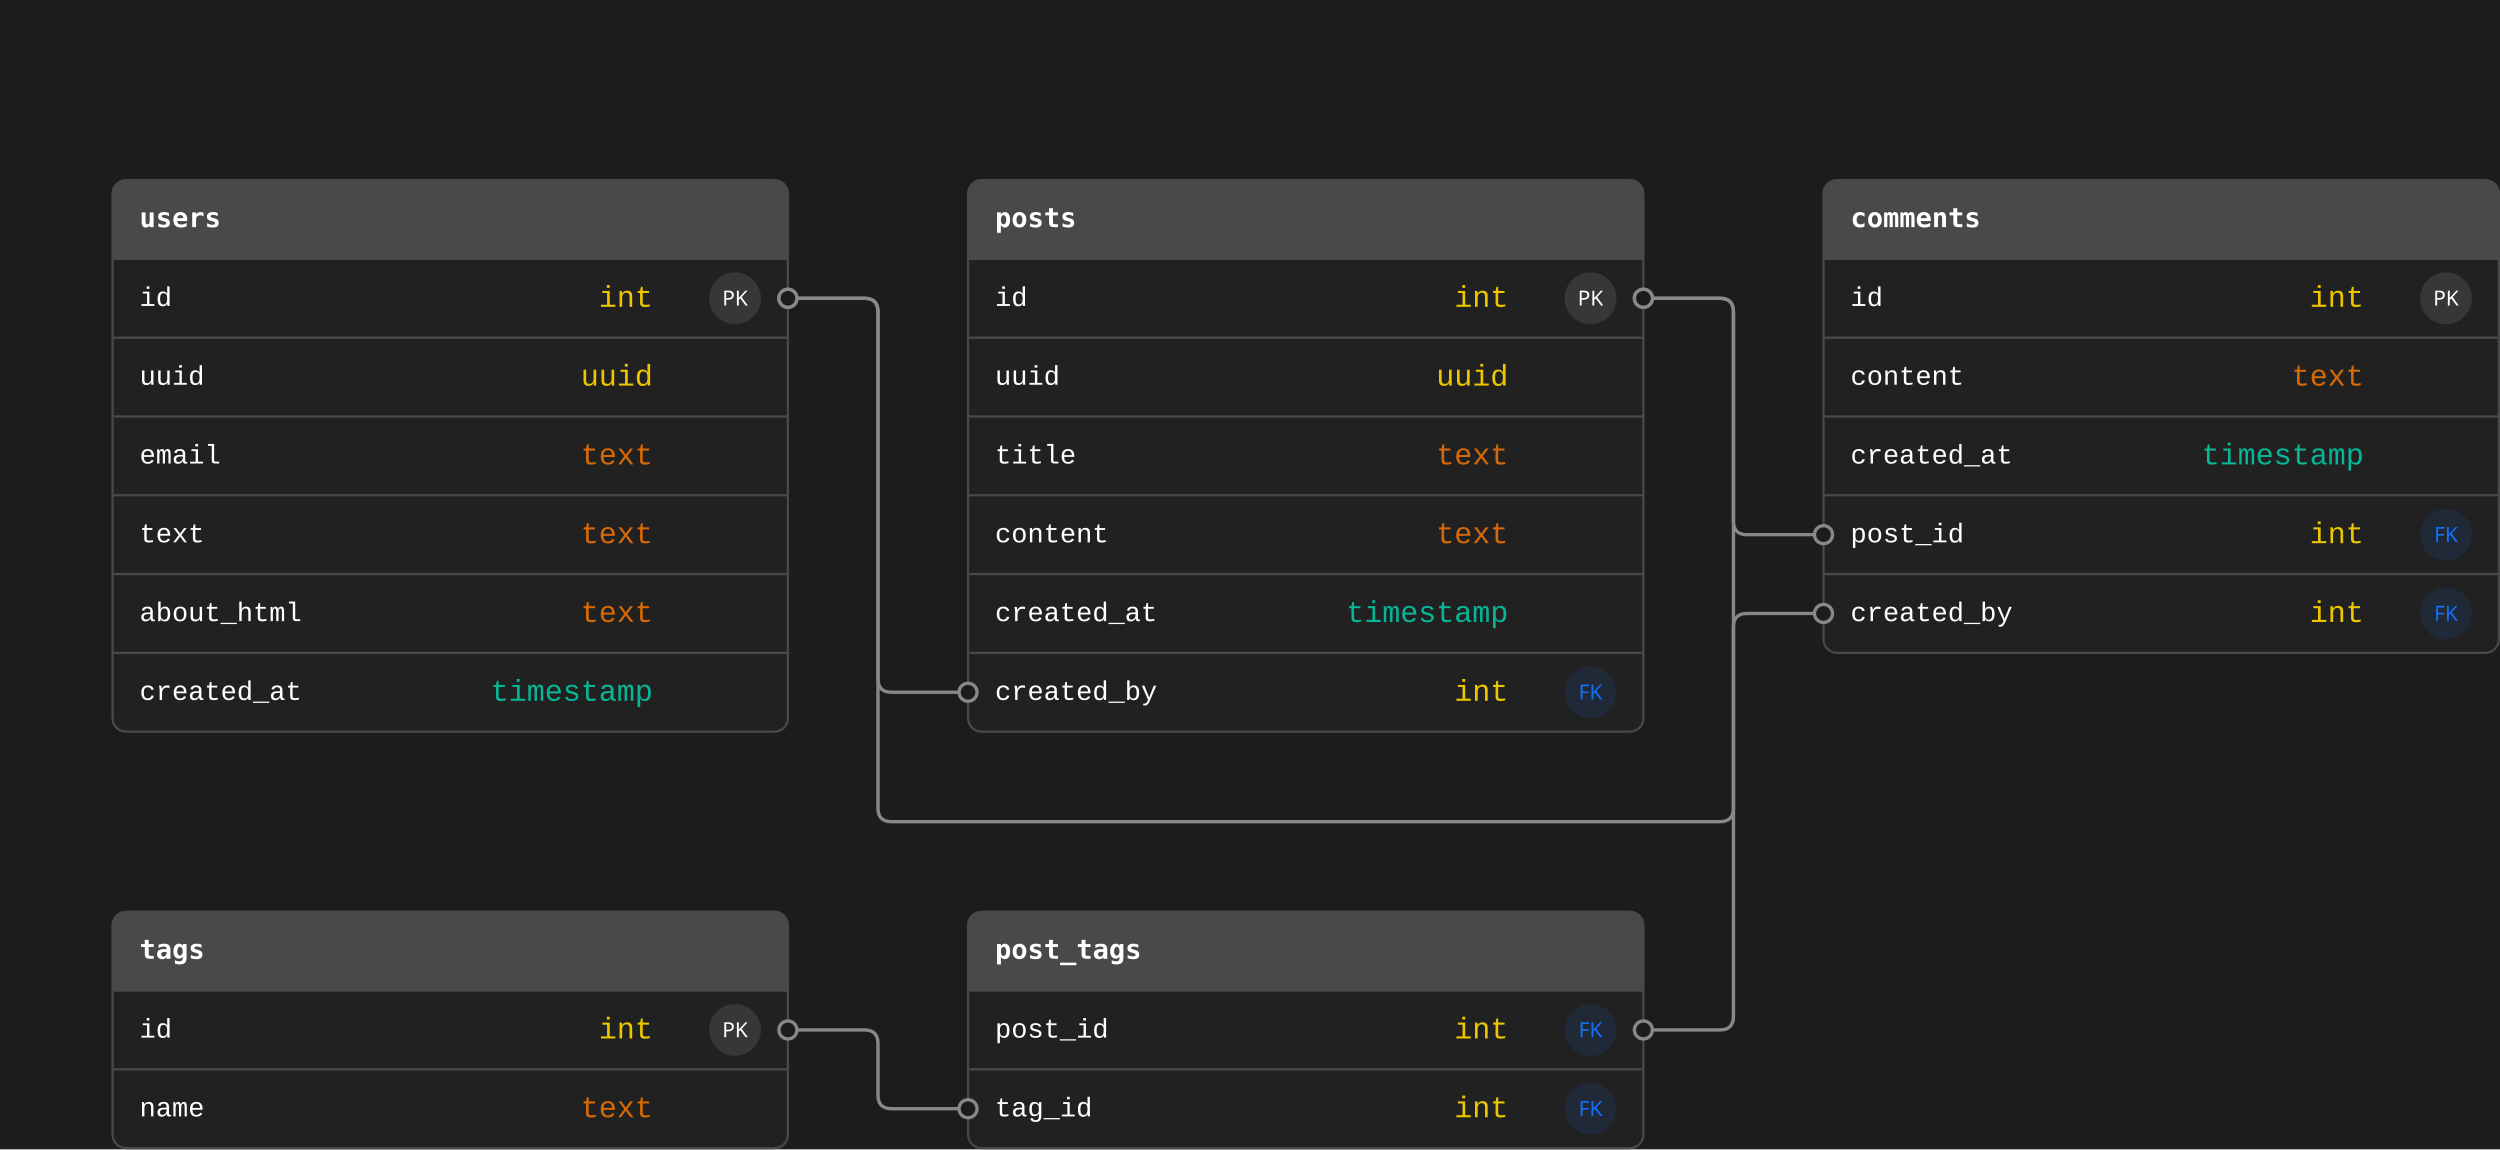
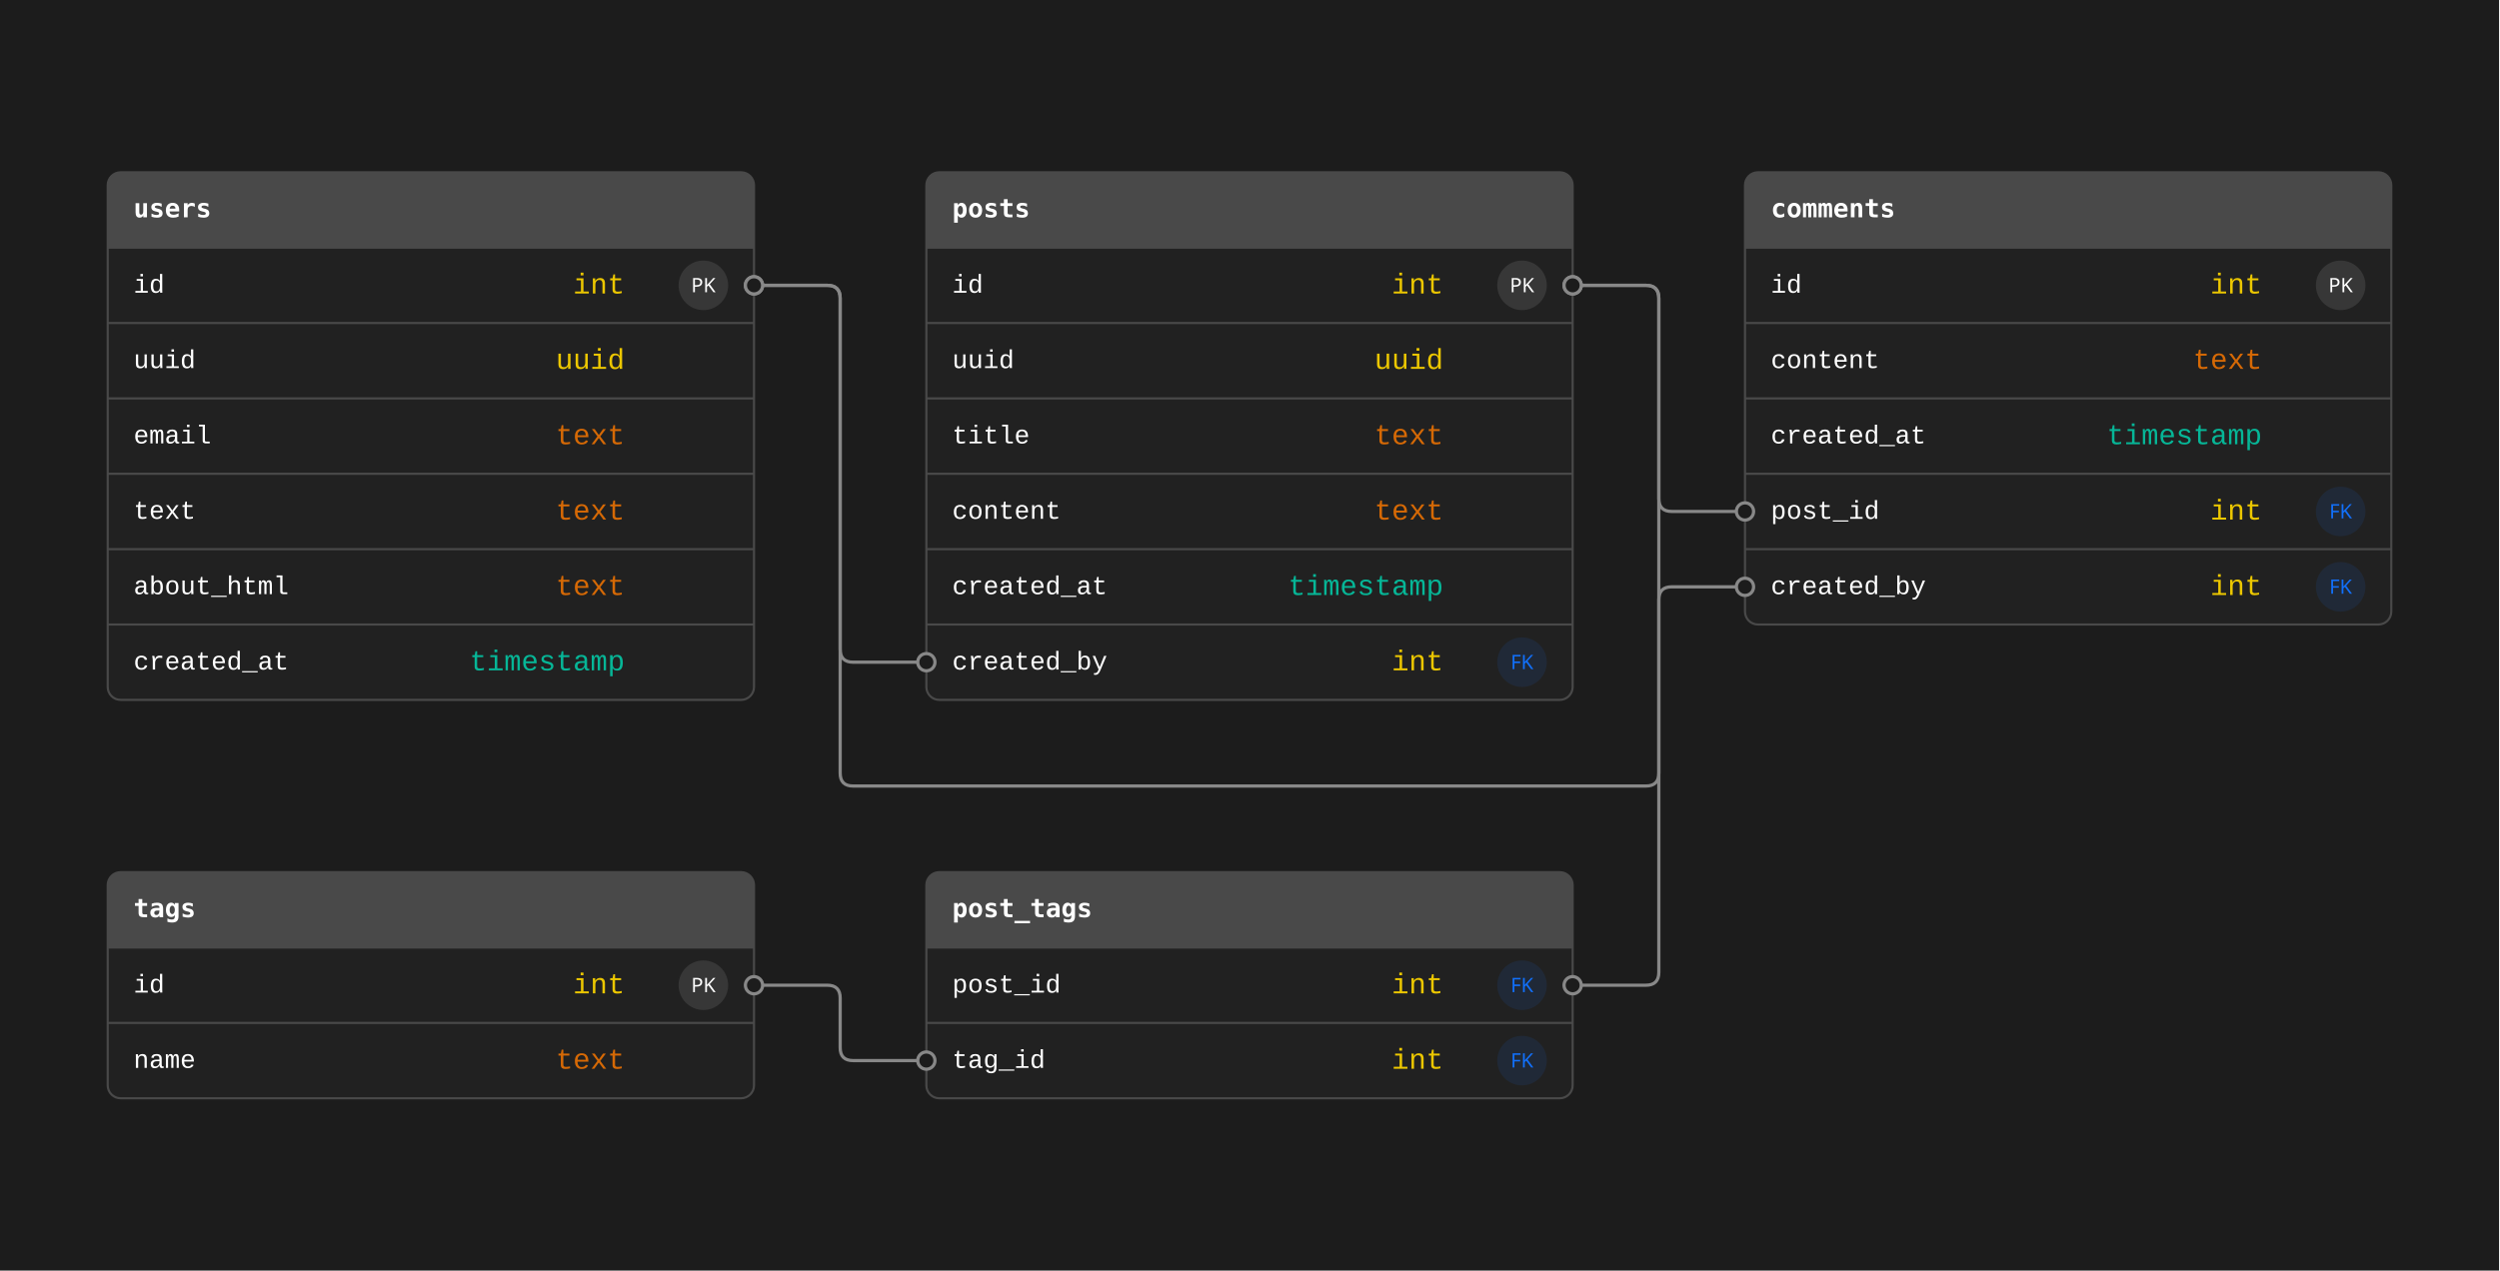
- <svg xmlns="http://www.w3.org/2000/svg" version="1.1">
+ <svg xmlns="http://www.w3.org/2000/svg" viewBox="0, 0, 1160, 590">
  <rect fill="#1C1C1C" height="100%" width="100%" />
  <defs>
    <clipPath id="record-clip-path-0">
      <rect height="245" rx="6" ry="6" width="300" x="50" y="80" />
    </clipPath>
    <clipPath id="record-clip-path-1">
      <rect height="245" rx="6" ry="6" width="300" x="430" y="80" />
    </clipPath>
    <clipPath id="record-clip-path-2">
      <rect height="210" rx="6" ry="6" width="300" x="810" y="80" />
    </clipPath>
    <clipPath id="record-clip-path-3">
      <rect height="105" rx="6" ry="6" width="300" x="50" y="405" />
    </clipPath>
    <clipPath id="record-clip-path-4">
      <rect height="105" rx="6" ry="6" width="300" x="430" y="405" />
    </clipPath>
  </defs>
  <rect fill="#212121" height="245" rx="6" ry="6" stroke="#494949" width="300" x="50" y="80" />
  <rect clip-path="url(#record-clip-path-0)" fill="#494949" height="35" width="300" x="50" y="80" />
  <text dominant-baseline="middle" fill="white" font-family="Monaco,Lucida Console,monospace" font-weight="bold" text-anchor="start" x="62" y="97.5">
users
</text>
  <line stroke="#494949" stroke-width="1" x1="50" x2="350" y1="115" y2="115" />
  <text dominant-baseline="middle" fill="white" font-family="Courier New,monospace" font-weight="lighter" text-anchor="start" x="62" y="132.5">
id
</text>
  <text dominant-baseline="middle" fill="#ECC700" font-family="Courier New,monospace" font-size="small" font-weight="lighter" text-anchor="end" x="290" y="132.5">
int
</text>
  <circle cx="326.5" cy="132.5" fill="#373737" r="11.5" />
  <text dominant-baseline="middle" fill="white" font-family="Trebuchet MS,sans-serif" font-size="xx-small" text-anchor="middle" x="326.5" y="132.5">
PK
</text>
  <line stroke="#494949" stroke-width="1" x1="50" x2="350" y1="150" y2="150" />
  <text dominant-baseline="middle" fill="white" font-family="Courier New,monospace" font-weight="lighter" text-anchor="start" x="62" y="167.5">
uuid
</text>
  <text dominant-baseline="middle" fill="#ECC700" font-family="Courier New,monospace" font-size="small" font-weight="lighter" text-anchor="end" x="290" y="167.5">
uuid
</text>
  <line stroke="#494949" stroke-width="1" x1="50" x2="350" y1="185" y2="185" />
  <text dominant-baseline="middle" fill="white" font-family="Courier New,monospace" font-weight="lighter" text-anchor="start" x="62" y="202.5">
email
</text>
  <text dominant-baseline="middle" fill="#D66905" font-family="Courier New,monospace" font-size="small" font-weight="lighter" text-anchor="end" x="290" y="202.5">
text
</text>
  <line stroke="#494949" stroke-width="1" x1="50" x2="350" y1="220" y2="220" />
  <text dominant-baseline="middle" fill="white" font-family="Courier New,monospace" font-weight="lighter" text-anchor="start" x="62" y="237.5">
text
</text>
  <text dominant-baseline="middle" fill="#D66905" font-family="Courier New,monospace" font-size="small" font-weight="lighter" text-anchor="end" x="290" y="237.5">
text
</text>
  <line stroke="#494949" stroke-width="1" x1="50" x2="350" y1="255" y2="255" />
  <text dominant-baseline="middle" fill="white" font-family="Courier New,monospace" font-weight="lighter" text-anchor="start" x="62" y="272.5">
about_html
</text>
  <text dominant-baseline="middle" fill="#D66905" font-family="Courier New,monospace" font-size="small" font-weight="lighter" text-anchor="end" x="290" y="272.5">
text
</text>
  <line stroke="#494949" stroke-width="1" x1="50" x2="350" y1="290" y2="290" />
  <text dominant-baseline="middle" fill="white" font-family="Courier New,monospace" font-weight="lighter" text-anchor="start" x="62" y="307.5">
created_at
</text>
  <text dominant-baseline="middle" fill="#06B697" font-family="Courier New,monospace" font-size="small" font-weight="lighter" text-anchor="end" x="290" y="307.5">
timestamp
</text>
  <rect fill="#212121" height="245" rx="6" ry="6" stroke="#494949" width="300" x="430" y="80" />
  <rect clip-path="url(#record-clip-path-1)" fill="#494949" height="35" width="300" x="430" y="80" />
  <text dominant-baseline="middle" fill="white" font-family="Monaco,Lucida Console,monospace" font-weight="bold" text-anchor="start" x="442" y="97.5">
posts
</text>
  <line stroke="#494949" stroke-width="1" x1="430" x2="730" y1="115" y2="115" />
  <text dominant-baseline="middle" fill="white" font-family="Courier New,monospace" font-weight="lighter" text-anchor="start" x="442" y="132.5">
id
</text>
  <text dominant-baseline="middle" fill="#ECC700" font-family="Courier New,monospace" font-size="small" font-weight="lighter" text-anchor="end" x="670" y="132.5">
int
</text>
  <circle cx="706.5" cy="132.5" fill="#373737" r="11.5" />
  <text dominant-baseline="middle" fill="white" font-family="Trebuchet MS,sans-serif" font-size="xx-small" text-anchor="middle" x="706.5" y="132.5">
PK
</text>
  <line stroke="#494949" stroke-width="1" x1="430" x2="730" y1="150" y2="150" />
  <text dominant-baseline="middle" fill="white" font-family="Courier New,monospace" font-weight="lighter" text-anchor="start" x="442" y="167.5">
uuid
</text>
  <text dominant-baseline="middle" fill="#ECC700" font-family="Courier New,monospace" font-size="small" font-weight="lighter" text-anchor="end" x="670" y="167.5">
uuid
</text>
  <line stroke="#494949" stroke-width="1" x1="430" x2="730" y1="185" y2="185" />
  <text dominant-baseline="middle" fill="white" font-family="Courier New,monospace" font-weight="lighter" text-anchor="start" x="442" y="202.5">
title
</text>
  <text dominant-baseline="middle" fill="#D66905" font-family="Courier New,monospace" font-size="small" font-weight="lighter" text-anchor="end" x="670" y="202.5">
text
</text>
  <line stroke="#494949" stroke-width="1" x1="430" x2="730" y1="220" y2="220" />
  <text dominant-baseline="middle" fill="white" font-family="Courier New,monospace" font-weight="lighter" text-anchor="start" x="442" y="237.5">
content
</text>
  <text dominant-baseline="middle" fill="#D66905" font-family="Courier New,monospace" font-size="small" font-weight="lighter" text-anchor="end" x="670" y="237.5">
text
</text>
  <line stroke="#494949" stroke-width="1" x1="430" x2="730" y1="255" y2="255" />
  <text dominant-baseline="middle" fill="white" font-family="Courier New,monospace" font-weight="lighter" text-anchor="start" x="442" y="272.5">
created_at
</text>
  <text dominant-baseline="middle" fill="#06B697" font-family="Courier New,monospace" font-size="small" font-weight="lighter" text-anchor="end" x="670" y="272.5">
timestamp
</text>
  <line stroke="#494949" stroke-width="1" x1="430" x2="730" y1="290" y2="290" />
  <text dominant-baseline="middle" fill="white" font-family="Courier New,monospace" font-weight="lighter" text-anchor="start" x="442" y="307.5">
created_by
</text>
  <text dominant-baseline="middle" fill="#ECC700" font-family="Courier New,monospace" font-size="small" font-weight="lighter" text-anchor="end" x="670" y="307.5">
int
</text>
  <circle cx="706.5" cy="307.5" fill="#202937" r="11.5" />
  <text dominant-baseline="middle" fill="#1170FB" font-family="Trebuchet MS,sans-serif" font-size="xx-small" text-anchor="middle" x="706.5" y="307.5">
FK
</text>
  <rect fill="#212121" height="210" rx="6" ry="6" stroke="#494949" width="300" x="810" y="80" />
  <rect clip-path="url(#record-clip-path-2)" fill="#494949" height="35" width="300" x="810" y="80" />
  <text dominant-baseline="middle" fill="white" font-family="Monaco,Lucida Console,monospace" font-weight="bold" text-anchor="start" x="822" y="97.5">
comments
</text>
  <line stroke="#494949" stroke-width="1" x1="810" x2="1110" y1="115" y2="115" />
  <text dominant-baseline="middle" fill="white" font-family="Courier New,monospace" font-weight="lighter" text-anchor="start" x="822" y="132.5">
id
</text>
  <text dominant-baseline="middle" fill="#ECC700" font-family="Courier New,monospace" font-size="small" font-weight="lighter" text-anchor="end" x="1050" y="132.5">
int
</text>
  <circle cx="1086.5" cy="132.5" fill="#373737" r="11.5" />
  <text dominant-baseline="middle" fill="white" font-family="Trebuchet MS,sans-serif" font-size="xx-small" text-anchor="middle" x="1086.5" y="132.5">
PK
</text>
  <line stroke="#494949" stroke-width="1" x1="810" x2="1110" y1="150" y2="150" />
  <text dominant-baseline="middle" fill="white" font-family="Courier New,monospace" font-weight="lighter" text-anchor="start" x="822" y="167.5">
content
</text>
  <text dominant-baseline="middle" fill="#D66905" font-family="Courier New,monospace" font-size="small" font-weight="lighter" text-anchor="end" x="1050" y="167.5">
text
</text>
  <line stroke="#494949" stroke-width="1" x1="810" x2="1110" y1="185" y2="185" />
  <text dominant-baseline="middle" fill="white" font-family="Courier New,monospace" font-weight="lighter" text-anchor="start" x="822" y="202.5">
created_at
</text>
  <text dominant-baseline="middle" fill="#06B697" font-family="Courier New,monospace" font-size="small" font-weight="lighter" text-anchor="end" x="1050" y="202.5">
timestamp
</text>
  <line stroke="#494949" stroke-width="1" x1="810" x2="1110" y1="220" y2="220" />
  <text dominant-baseline="middle" fill="white" font-family="Courier New,monospace" font-weight="lighter" text-anchor="start" x="822" y="237.5">
post_id
</text>
  <text dominant-baseline="middle" fill="#ECC700" font-family="Courier New,monospace" font-size="small" font-weight="lighter" text-anchor="end" x="1050" y="237.5">
int
</text>
  <circle cx="1086.5" cy="237.5" fill="#202937" r="11.5" />
  <text dominant-baseline="middle" fill="#1170FB" font-family="Trebuchet MS,sans-serif" font-size="xx-small" text-anchor="middle" x="1086.5" y="237.5">
FK
</text>
  <line stroke="#494949" stroke-width="1" x1="810" x2="1110" y1="255" y2="255" />
  <text dominant-baseline="middle" fill="white" font-family="Courier New,monospace" font-weight="lighter" text-anchor="start" x="822" y="272.5">
created_by
</text>
  <text dominant-baseline="middle" fill="#ECC700" font-family="Courier New,monospace" font-size="small" font-weight="lighter" text-anchor="end" x="1050" y="272.5">
int
</text>
  <circle cx="1086.5" cy="272.5" fill="#202937" r="11.5" />
  <text dominant-baseline="middle" fill="#1170FB" font-family="Trebuchet MS,sans-serif" font-size="xx-small" text-anchor="middle" x="1086.5" y="272.5">
FK
</text>
  <rect fill="#212121" height="105" rx="6" ry="6" stroke="#494949" width="300" x="50" y="405" />
  <rect clip-path="url(#record-clip-path-3)" fill="#494949" height="35" width="300" x="50" y="405" />
  <text dominant-baseline="middle" fill="white" font-family="Monaco,Lucida Console,monospace" font-weight="bold" text-anchor="start" x="62" y="422.5">
tags
</text>
  <line stroke="#494949" stroke-width="1" x1="50" x2="350" y1="440" y2="440" />
  <text dominant-baseline="middle" fill="white" font-family="Courier New,monospace" font-weight="lighter" text-anchor="start" x="62" y="457.5">
id
</text>
  <text dominant-baseline="middle" fill="#ECC700" font-family="Courier New,monospace" font-size="small" font-weight="lighter" text-anchor="end" x="290" y="457.5">
int
</text>
  <circle cx="326.5" cy="457.5" fill="#373737" r="11.5" />
  <text dominant-baseline="middle" fill="white" font-family="Trebuchet MS,sans-serif" font-size="xx-small" text-anchor="middle" x="326.5" y="457.5">
PK
</text>
  <line stroke="#494949" stroke-width="1" x1="50" x2="350" y1="475" y2="475" />
  <text dominant-baseline="middle" fill="white" font-family="Courier New,monospace" font-weight="lighter" text-anchor="start" x="62" y="492.5">
name
</text>
  <text dominant-baseline="middle" fill="#D66905" font-family="Courier New,monospace" font-size="small" font-weight="lighter" text-anchor="end" x="290" y="492.5">
text
</text>
  <rect fill="#212121" height="105" rx="6" ry="6" stroke="#494949" width="300" x="430" y="405" />
  <rect clip-path="url(#record-clip-path-4)" fill="#494949" height="35" width="300" x="430" y="405" />
  <text dominant-baseline="middle" fill="white" font-family="Monaco,Lucida Console,monospace" font-weight="bold" text-anchor="start" x="442" y="422.5">
post_tags
</text>
  <line stroke="#494949" stroke-width="1" x1="430" x2="730" y1="440" y2="440" />
  <text dominant-baseline="middle" fill="white" font-family="Courier New,monospace" font-weight="lighter" text-anchor="start" x="442" y="457.5">
post_id
</text>
  <text dominant-baseline="middle" fill="#ECC700" font-family="Courier New,monospace" font-size="small" font-weight="lighter" text-anchor="end" x="670" y="457.5">
int
</text>
  <circle cx="706.5" cy="457.5" fill="#202937" r="11.5" />
  <text dominant-baseline="middle" fill="#1170FB" font-family="Trebuchet MS,sans-serif" font-size="xx-small" text-anchor="middle" x="706.5" y="457.5">
FK
</text>
  <line stroke="#494949" stroke-width="1" x1="430" x2="730" y1="475" y2="475" />
  <text dominant-baseline="middle" fill="white" font-family="Courier New,monospace" font-weight="lighter" text-anchor="start" x="442" y="492.5">
tag_id
</text>
  <text dominant-baseline="middle" fill="#ECC700" font-family="Courier New,monospace" font-size="small" font-weight="lighter" text-anchor="end" x="670" y="492.5">
int
</text>
  <circle cx="706.5" cy="492.5" fill="#202937" r="11.5" />
  <text dominant-baseline="middle" fill="#1170FB" font-family="Trebuchet MS,sans-serif" font-size="xx-small" text-anchor="middle" x="706.5" y="492.5">
FK
</text>
  <path d="M430 307.5 L396 307.5 Q390 307.5 390 301.5 L390 138.5 Q390 132.5 384 132.5 L350 132.5" fill="transparent" stroke="#888888" stroke-width="1.5" />
  <circle cx="430" cy="307.5" fill="#1C1C1C" r="4" stroke="#888888" stroke-width="1.5" />
  <circle cx="350" cy="132.5" fill="#1C1C1C" r="4" stroke="#888888" stroke-width="1.5" />
  <path d="M810 237.5 L776 237.5 Q770 237.5 770 231.5 L770 138.5 Q770 132.5 764 132.5 L730 132.5" fill="transparent" stroke="#888888" stroke-width="1.5" />
  <circle cx="810" cy="237.5" fill="#1C1C1C" r="4" stroke="#888888" stroke-width="1.5" />
  <circle cx="730" cy="132.5" fill="#1C1C1C" r="4" stroke="#888888" stroke-width="1.5" />
  <path d="M810 272.5 L776 272.5 Q770 272.5 770 278.5 L770 307.5 L770 330 L770 359 Q770 365 764 365 L580 365 L396 365 Q390 365 390 359 L390 307.5 L390 138.5 Q390 132.5 384 132.5 L350 132.5" fill="transparent" stroke="#888888" stroke-width="1.5" />
  <circle cx="810" cy="272.5" fill="#1C1C1C" r="4" stroke="#888888" stroke-width="1.5" />
  <circle cx="350" cy="132.5" fill="#1C1C1C" r="4" stroke="#888888" stroke-width="1.5" />
  <path d="M730 457.5 L764 457.5 Q770 457.5 770 451.5 L770 365 L770 330 L770 307.5 L770 272.5 L770 237.5 L770 138.5 Q770 132.5 764 132.5 L730 132.5" fill="transparent" stroke="#888888" stroke-width="1.5" />
  <circle cx="730" cy="457.5" fill="#1C1C1C" r="4" stroke="#888888" stroke-width="1.5" />
  <circle cx="730" cy="132.5" fill="#1C1C1C" r="4" stroke="#888888" stroke-width="1.5" />
  <path d="M430 492.5 L396 492.5 Q390 492.5 390 486.5 L390 463.5 Q390 457.5 384 457.5 L350 457.5" fill="transparent" stroke="#888888" stroke-width="1.5" />
  <circle cx="430" cy="492.5" fill="#1C1C1C" r="4" stroke="#888888" stroke-width="1.5" />
  <circle cx="350" cy="457.5" fill="#1C1C1C" r="4" stroke="#888888" stroke-width="1.5" />
</svg>
